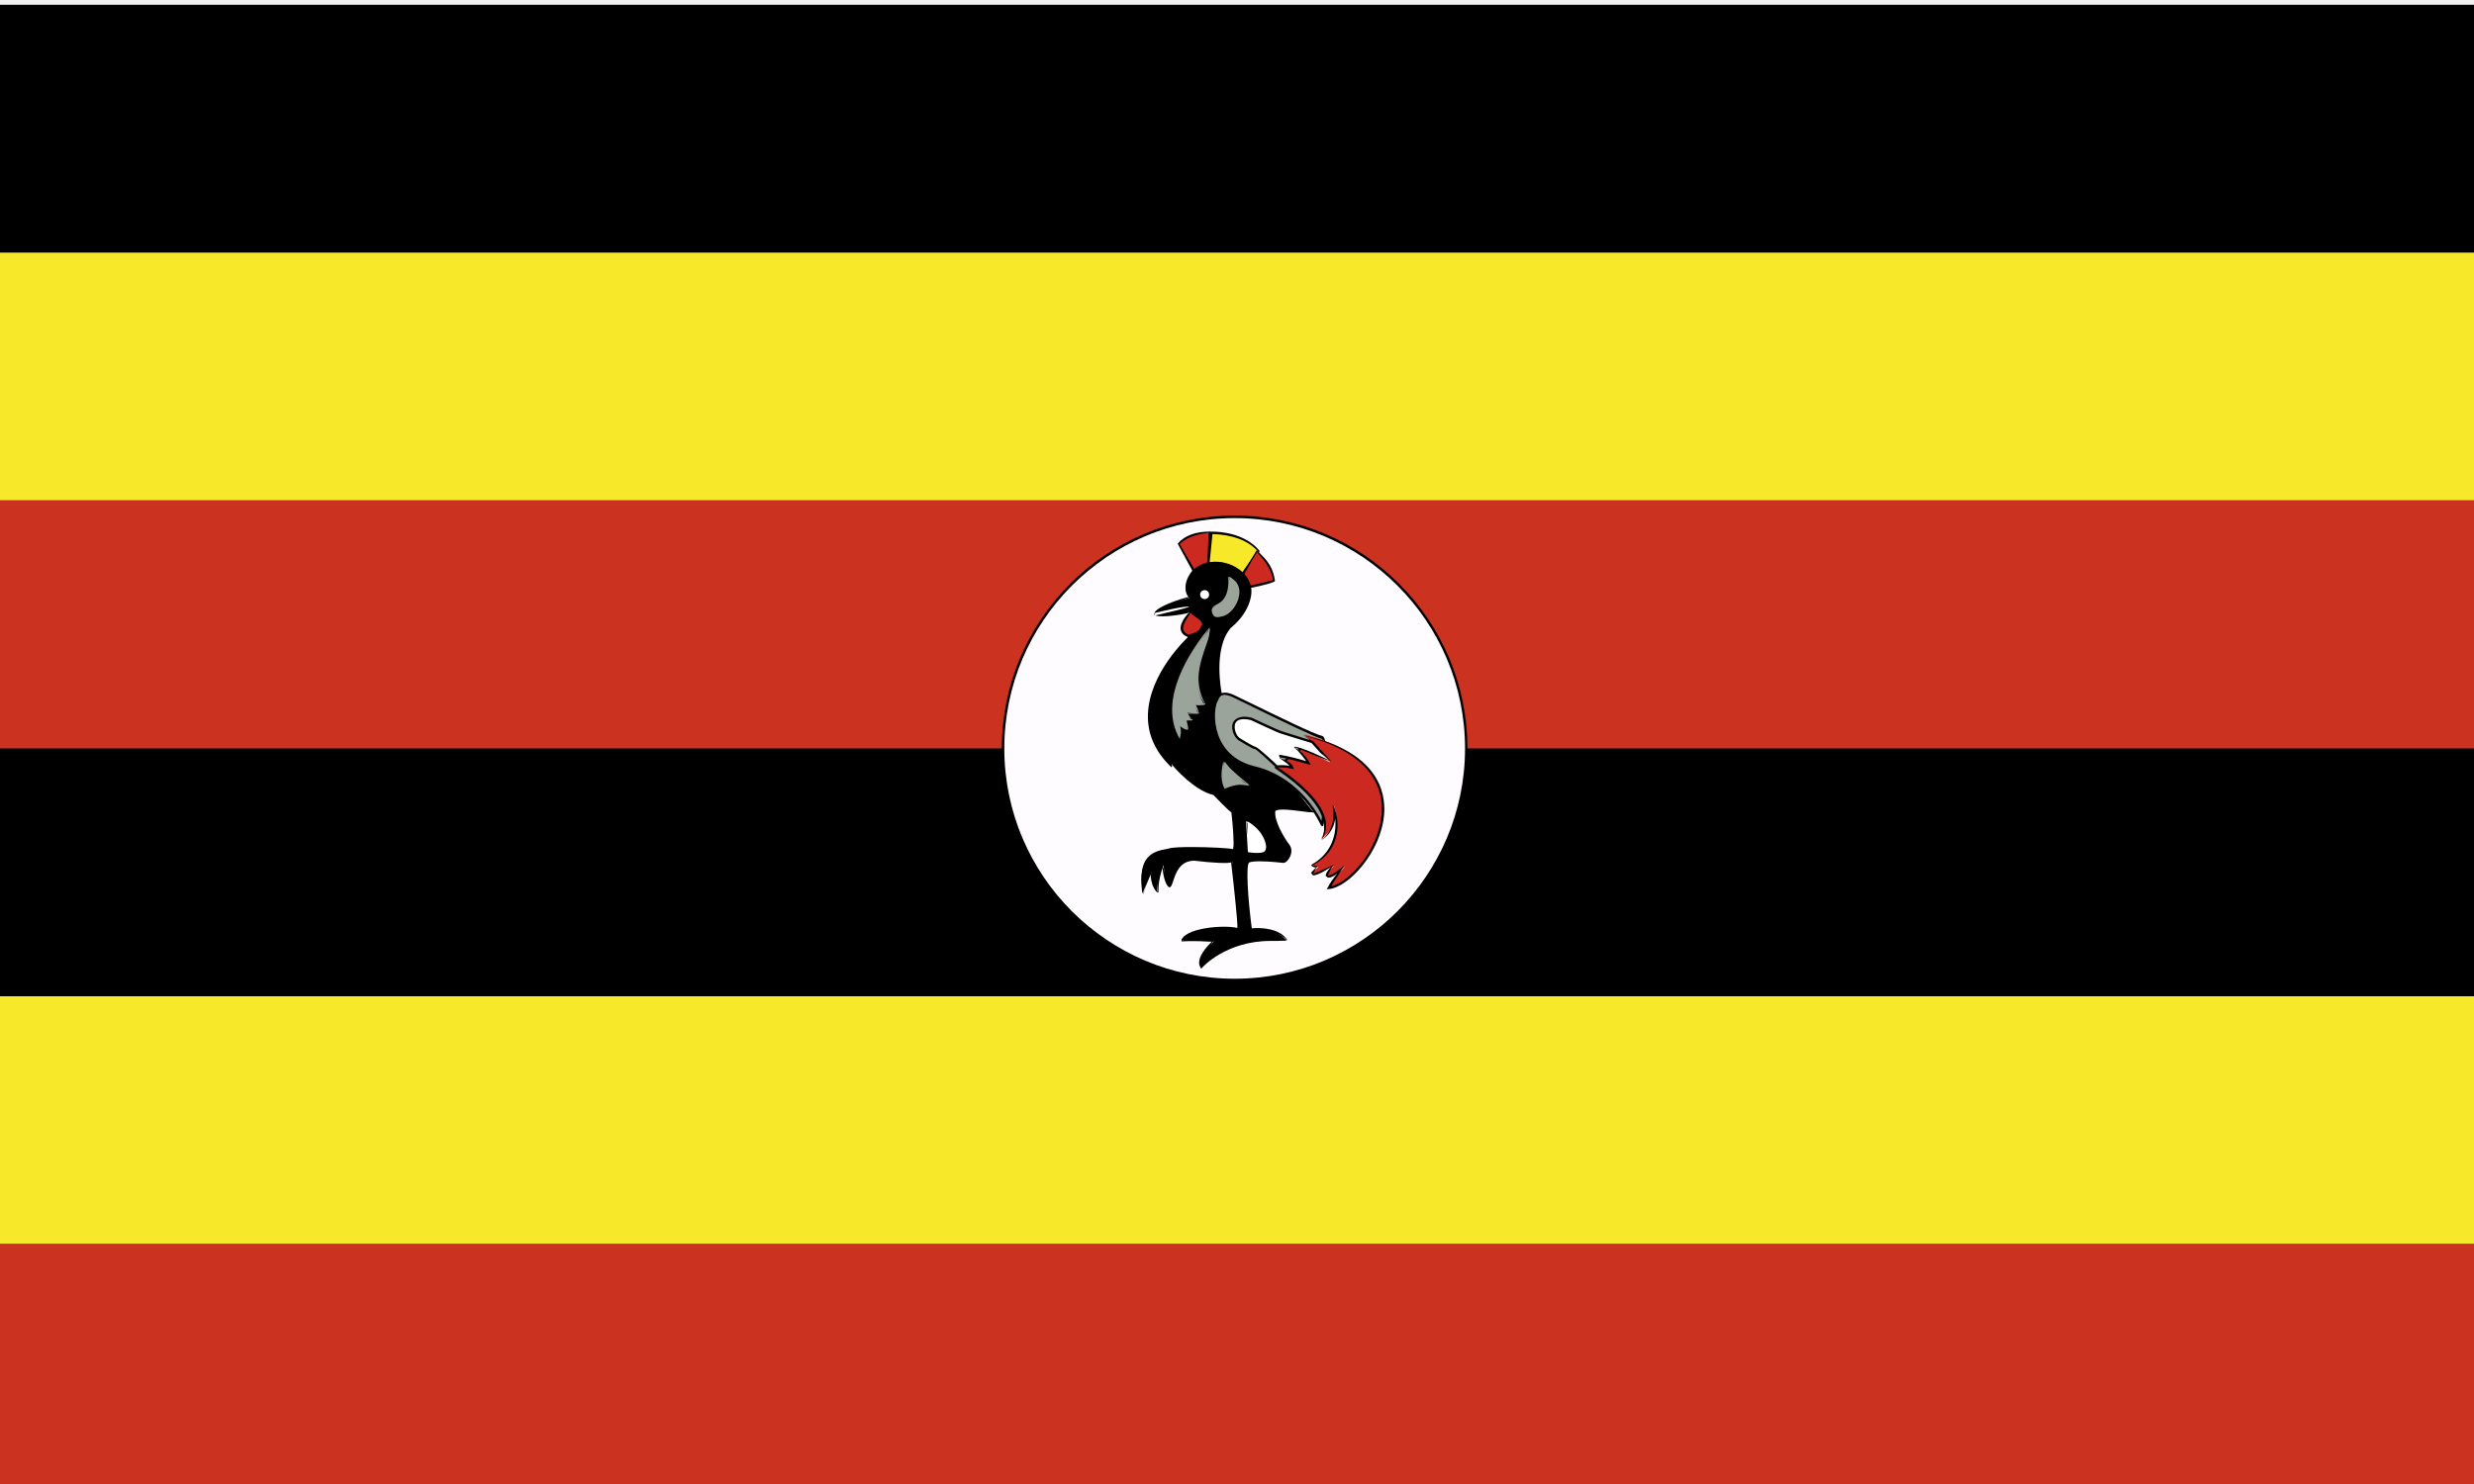
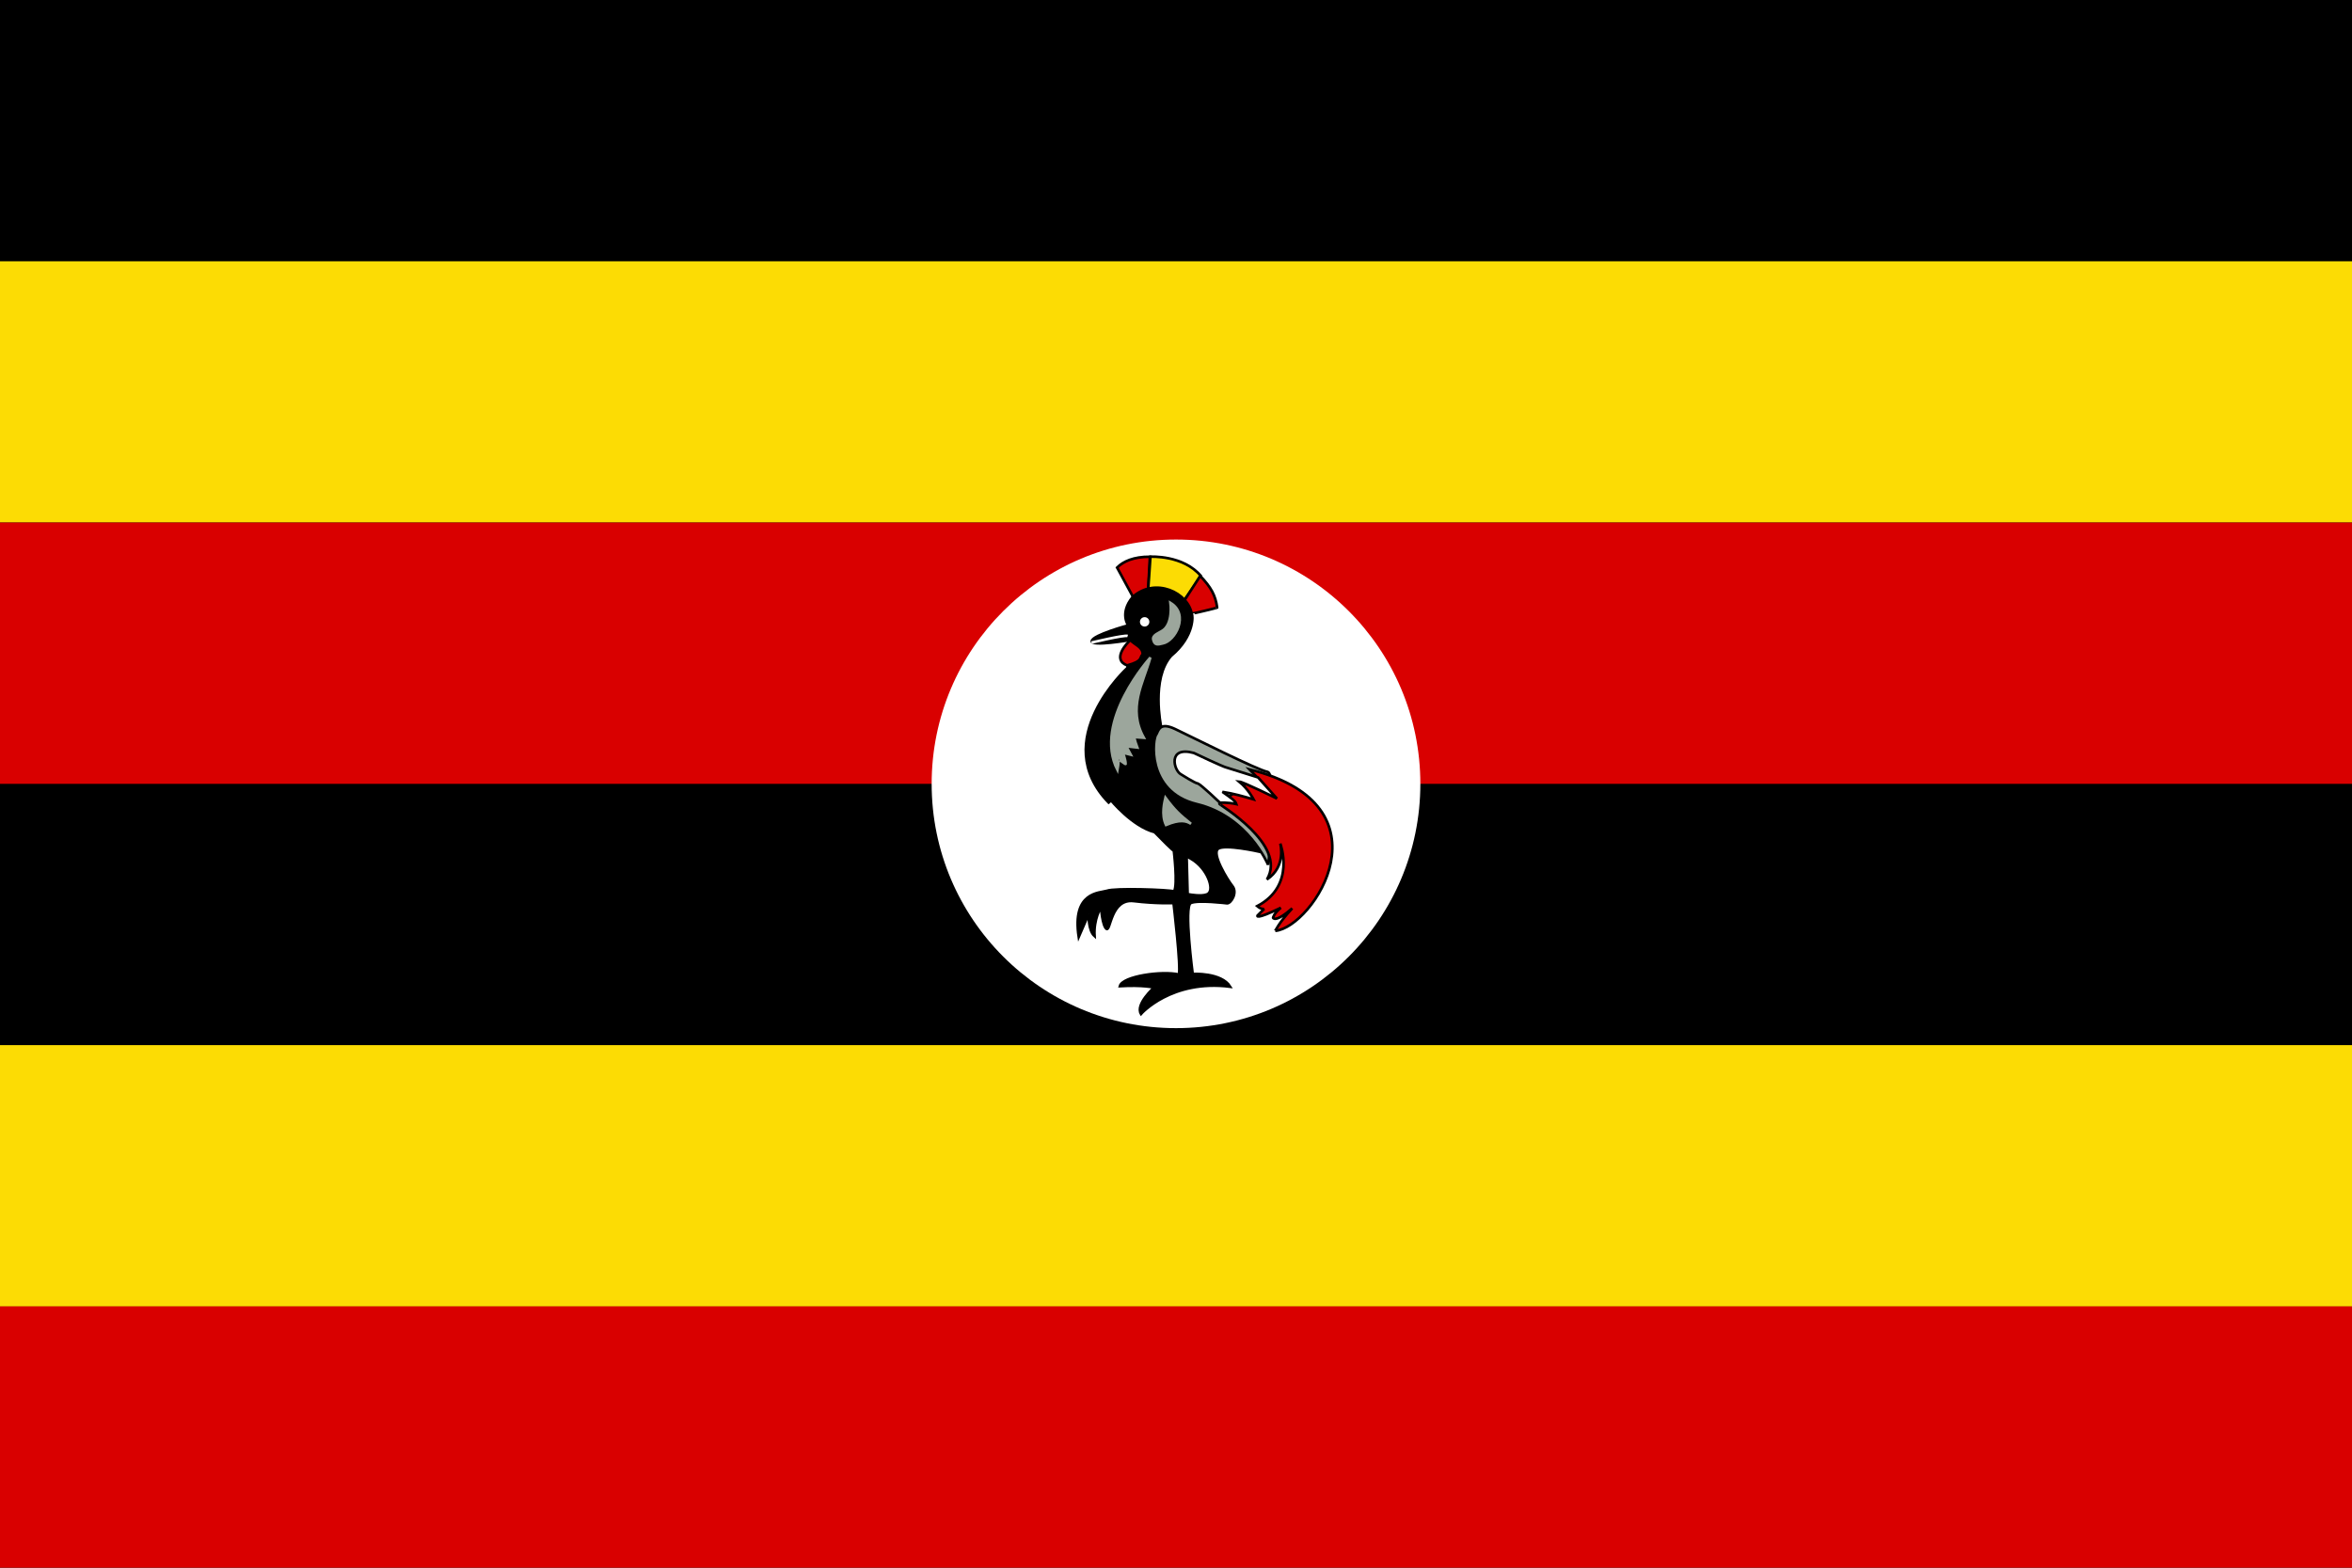
- <svg xmlns="http://www.w3.org/2000/svg" version="1.0" id="uganda" x="0px" y="0px" viewBox="5 35 150 90" enable-background="new 0 0 160 160" xml:space="preserve">
-   <g>
-     <path id="_x34_" d="M2.555,35.29h154.61v90.19H2.555L2.555,35.29z" />
-   </g>
-   <path fill="#F8E82A" d="M2.555,50.32h154.61v15.03H2.555L2.555,50.32z" />
-   <path fill="#CC3220" d="M2.555,65.35h154.61v15.04H2.555L2.555,65.35z" />
-   <path fill="#F8E82A" d="M2.555,95.42h154.61v15.03H2.555L2.555,95.42z" />
-   <path fill="#CC3220" d="M2.555,110.45h154.61v15.03H2.555L2.555,110.45z" />
-   <g>
-     <path fill="#FFFCFF" d="M93.9,80.39c0,7.754-6.286,14.04-14.04,14.04c-7.759,0-14.04-6.288-14.04-14.04   c0-7.754,6.283-14.04,14.04-14.04C87.614,66.35,93.9,72.638,93.9,80.39" />
-     <g>
-       <path d="M79.86,94.5c-7.782,0-14.12-6.334-14.12-14.11c0-7.785,6.335-14.12,14.12-14.12s14.11,6.334,14.11,14.12    C93.97,88.17,87.638,94.5,79.86,94.5 M79.86,66.42c-7.703,0-13.968,6.268-13.968,13.971s6.265,13.966,13.968,13.966    c7.7,0,13.966-6.263,13.966-13.966S87.561,66.42,79.86,66.42" />
-     </g>
-     <path fill="#CC2920" d="M77.38,69.62l-0.91-1.681c0.351-0.348,0.943-0.62,1.886-0.62c0,0.061-0.097,1.84-0.097,1.84L77.38,69.62" />
-     <g>
-       <path d="M77.35,69.72l-0.946-1.748c0.436-0.507,1.107-0.733,1.952-0.733c0.077,0.138-0.023,1.917-0.023,1.917L77.35,69.72     M78.283,67.317c-0.73,0.072-1.363,0.282-1.76,0.676l0.889,1.527l0.81-0.43C78.191,69.069,78.283,67.383,78.283,67.317" />
-     </g>
-     <path fill="#F8E82A" d="M78.26,69.17l0.131-1.855c0,0,1.886-0.113,2.908,1.117c0.018-0.015-1,1.44-1,1.44l-2.035-0.702" />
-     <g>
-       <path d="M80.32,69.961l-2.088-0.718l0.087-2h0.192c0.443,0,1.955,0.082,2.844,1.148c0.033,0.061,0.033,0.061-1,1.527l-0.033,0.047     M78.512,67.392l-0.179,1.789l1.929,0.61c0.167-0.236,0.935-1.332,0.971-1.389C80.393,67.475,78.938,67.392,78.512,67.392" />
-     </g>
-     <path fill="#CC2920" d="M80.33,69.859l0.928-1.44c0.623,0.656,0.876,1.122,0.976,1.824c0.013,0.015-1.471,0.369-1.471,0.354   C80.763,70.576,80.345,69.874,80.33,69.859" />
-     <g>
-       <path d="M80.76,70.67l-0.069-0.046c-0.026-0.051-0.392-0.671-0.425-0.717l0.922-1.527c0.761,0.666,1.015,1.138,1.115,1.855    C82.259,70.368,80.772,70.67,80.76,70.67 M80.393,69.897c0.036,0.005,0.305,0.436,0.405,0.62c0.236-0.046,1.32-0.308,1.396-0.338    c-0.136-0.605-0.377-1.056-0.999-1.701L80.393,69.897" />
-     </g>
-     <path d="M77.848,93.62c0,0,1.743-1.999,5.133-1.568c-0.512-0.83-2.16-0.733-2.16-0.733s-0.512-3.89-0.113-4.079   c0.4-0.195,2.096,0.015,2.096,0.015c0.223,0,0.61-0.61,0.305-0.989c-0.305-0.384-1.199-1.855-0.833-2.147   c0.367-0.287,2.368,0.159,2.368,0.159l-5.645-7.226c0,0-0.574-2.716,0.576-4.03c1.391-1.153,1.245-2.399,1.199-2.383   c-0.192-1.261-2.109-2.178-3.405-1.01c-0.771,0.933-0.259,1.635-0.259,1.635s-2.01,0.543-2.094,0.892   c-0.08,0.353,2.273-0.062,2.273-0.062l-0.225,1.615c0,0-4.574,4.161-1.071,7.759c0.033-0.02,0.113-0.164,0.113-0.164   s1.23,1.522,2.527,1.855c1.212,1.251,1.102,1.056,1.102,1.056s0.241,1.968,0.015,2.352c-0.305-0.097-3.405-0.21-3.869-0.036   c-0.415,0.133-2.01,0.051-1.617,2.66c0.305-0.707,0.579-1.327,0.579-1.327s-0.049,0.943,0.333,1.276   c-0.062-0.989,0.372-1.66,0.372-1.66s0.079,1.087,0.317,1.245c0.241,0.159,0.241-1.758,1.566-1.599   c1.327,0.159,2.286,0.113,2.286,0.113s0.451,3.757,0.305,4.11c-0.958-0.225-3.244,0.097-3.39,0.671   c1.343-0.082,1.968,0.077,1.968,0.077s-1.09,0.962-0.752,1.521" />
-     <g>
-       <path d="M77.83,93.75l-0.051-0.087c-0.32-0.533,0.464-1.332,0.7-1.558c-0.136,0.021-0.518-0.031-1.132-0.031    c-0.21,0-0.448,0.005-0.715,0.02c0.072-0.8,2.521-1.03,3.403-0.815c0.013-0.2-0.21-2.475-0.392-3.977    c-0.144,0.067-1.071,0.041-2.227-0.103c-0.005,0-0.01,0-0.013,0c-0.866,0-1.117,0.759-1.266,1.215    c-0.084,0.256-0.133,0.4-0.248,0.4c-0.272-0.164-0.374-0.856-0.41-1.184c-0.056,0.251-0.277,0.794-0.233,1.507    c-0.528-0.292-0.484-1.235-0.482-1.276l-0.436,1.358c-0.505-2.373,0.738-2.603,1.332-2.716c0.079-0.01,0.144-0.026,0.192-0.041    c0.208-0.077,0.879-0.092,1.402-0.092c1.04,0,2.309,0.067,2.514,0.128c0.074-0.246-0.028-1.558-0.108-2.234h-0.003    c-0.033,0-0.236-0.174-1.084-1.046c-1.199-0.302-2.342-1.635-2.511-1.84l0.095-0.118c0.013,0.015,1.233,1.507,2.488,1.83    c0.928,0.938,1.084,1.056,1.109,1.066c0.092,0.395,0.277,2.076,0.056,2.45c-0.431-0.025-3.544-0.133-3.908,0    c-0.059,0.02-0.131,0.031-0.215,0.046c-0.592,0.113-1.694,0.313-1.356,2.527l0.436-1.343c0.144,0.041,0.103,0.943,0.451,1.25    c-0.187-0.943,0.241-1.619,0.259-1.645c0.169,0.472,0.282,1.128,0.426,1.225c0-0.02,0.049-0.179,0.089-0.302    c0.164-0.492,0.438-1.322,1.279-1.322c1.571,0.179,2.429,0.123,2.437,0.123c0.126,0.451,0.525,3.854,0.377,4.213    c-0.282,0-0.543-0.026-0.846-0.026c-1.097,0-2.442,0.303-2.542,0.687c0.195-0.108,0.436-0.113,0.648-0.113    c0.848,0,1.25,0.097,1.266,0.102c-0.238,0.359-0.856,1.035-0.743,1.461c0.382-0.379,2.122-1.881,5.117-1.507    c-0.474-0.543-1.66-0.589-2.01-0.589l-0.231-0.067c-0.12-0.923-0.487-3.951-0.072-4.151c0.348-0.169,2.137,0.01,2.137,0.005    c0.056,0,0.177-0.103,0.259-0.272c0.041-0.087,0.156-0.374-0.02-0.595c-0.21-0.261-0.997-1.476-0.93-2.029    c0.01-0.097,0.049-0.169,0.11-0.22c0.356-0.272,2.365,0.128,2.429,0.144l-5.721-7.109c-0.036-0.144-0.579-2.803,0.582-4.126    c1.266-1.045,1.243-2.168,1.194-2.291c-0.213-1.281-2.188-1.994-3.293-0.994c-0.715,0.861-0.269,1.507-0.248,1.532    c-1.01,0.379-2.037,0.764-2.083,0.953c0.002,0,0.054,0.051,0.379,0.051c0.648,0,1.796-0.2,1.809-0.2l-0.138,1.696    c-0.049,0.067-2.314,2.157-2.388,4.607c-0.036,1.128,0.4,2.168,1.297,3.085l0.008-0.015c0.018,0.113-0.015,0.128-0.028,0.138    c-1.012-0.964-1.463-2.04-1.427-3.213c0.077-2.511,2.391-4.648,2.414-4.669l0.2-1.553c-0.061,0.097-1.112,0.277-1.745,0.277    c-0.361,0-0.456-0.062-0.497-0.113c0.056-0.487,1.696-0.958,2.094-1.066c-0.113-0.051-0.472-0.748,0.246-1.614    c1.212-1.102,3.331-0.302,3.539,1.045c0.067,0.169,0.105,1.353-1.225,2.45c-1.104,1.261-0.559,3.931-0.551,3.957l5.63,7.2    c-0.087,0.113-1.22-0.138-1.922-0.138c-0.31,0-0.42,0.051-0.456,0.082c-0.11,0.569,0.559,1.681,0.84,2.035    c0.159,0.2,0.174,0.482,0.041,0.753c-0.085,0.179-0.246,0.364-0.402,0.364c-0.013,0-0.799-0.097-1.425-0.097    c-0.4,0-0.566,0.041-0.638,0.072c-0.215,0.103-0.089,2.158,0.154,4c0.559-0.072,1.722,0.005,2.15,0.702    c-0.402,0.072-0.712,0.056-1.01,0.056c-2.701,0-4.12,1.589-4.133,1.604l-0.073,0.078" />
-     </g>
-     <path fill="#9BA49A" d="M78.38,73.12c0,0-3.324,3.669-1.891,6.473c0.077-0.389,0.044-0.636,0.092-0.62   c-0.08-0.046,0.412,0.338,0.377,0.261c0.01-0.205-0.151-0.636-0.151-0.636c0.151,0.036,0.3,0.072,0.448,0.113   c-0.087-0.164-0.174-0.328-0.261-0.487c0.21,0.02,0.425,0.046,0.641,0.072c0,0-0.225-0.6-0.154-0.6   c0.077,0,0.525,0.041,0.525,0.041C77.06,76.036,77.952,74.627,78.38,73.12" />
-     <g>
-       <path fill="#9BA49A" d="M76.53,79.82l-0.1-0.195c-1.44-2.819,1.871-6.524,1.901-6.56c0.041,0.379-0.067,0.687-0.174,0.989    c-0.418,1.189-0.815,2.316-0.077,3.644c-0.072,0.108-0.517,0.067-0.592,0.067c0.054,0.01,0.141,0.282,0.223,0.502l-0.717,0.026    l0.336,0.379l-0.382,0.031c-0.008-0.01-0.01-0.015-0.01-0.015c-0.01,0,0.113,0.359,0.102,0.548    c-0.159,0.082-0.51-0.21-0.512-0.215c0.092,0.22,0.082,0.384,0.044,0.584L76.53,79.82 M78.301,73.147    c-0.238,0.451-2.891,3.644-1.84,6.186c0.01-0.087,0.015-0.154,0.018-0.215l0.09-0.22c0.108,0.056,0.364,0.251,0.413,0.272    c-0.082-0.098-0.195-0.431-0.238-0.548l-0.051-0.133l0.589,0.149l-0.346-0.384l0.715-0.031c-0.295-0.477-0.251-0.538-0.233-0.569    c0.151-0.031,0.605,0.005,0.605,0.005c-0.843-1.271-0.418-2.48-0.005-3.654C78.116,73.716,78.219,73.434,78.301,73.147" />
-     </g>
-     <path fill="#9BA49A" d="M79.54,69.971c0,0,0.174,1.266-0.51,1.63c-0.113,0.082-0.546,0.225-0.479,0.482   c0.079,0.348,0.272,0.287,0.541,0.225C79.814,72.18,80.644,70.643,79.54,69.971" />
-     <g>
-       <path fill="#9BA49A" d="M78.81,72.43c-0.177,0-0.284-0.108-0.336-0.333c-0.066-0.256,0.231-0.41,0.41-0.502    c0.74-0.4,0.582-1.604,0.579-1.614c0.566,0.2,0.761,0.646,0.661,1.174c-0.11,0.584-0.579,1.148-1.022,1.225    C78.977,72.41,78.89,72.43,78.81,72.43 M79.53,70.052c0.11,0.154,0.2,1.256-0.466,1.615c-0.297,0.159-0.477,0.266-0.443,0.395    c0.046,0.2,0.12,0.22,0.19,0.22c0.061,0,0.136-0.021,0.225-0.041c0.42-0.077,0.843-0.594,0.94-1.112    C80.027,70.862,80.033,70.375,79.53,70.052" />
-     </g>
-     <path fill="#FFFFFF" d="M78.31,71.06c0,0.154-0.123,0.272-0.272,0.272c-0.154,0-0.272-0.118-0.272-0.272   c0-0.149,0.118-0.272,0.272-0.272C78.187,70.788,78.31,70.911,78.31,71.06" />
-     <path fill="#CC2920" d="M77.24,72.11c-0.174,0.144-1.102,1.102-0.19,1.456c0.943-0.256,0.687-0.431,0.894-0.641   C77.95,72.494,77.476,72.381,77.24,72.11" />
-     <g>
-       <path d="M77.05,73.65l-0.025-0.01c-0.254-0.102-0.402-0.256-0.436-0.456c-0.075-0.456,0.459-1.01,0.605-1.128    c0.177,0.092,0.274,0.159,0.379,0.231c0.213,0.149,0.453,0.318,0.448,0.646l-0.105,0.195c-0.074,0.184-0.177,0.333-0.843,0.512    L77.05,73.65 M77.186,72.164c-0.064,0.149-0.505,0.641-0.446,0.994c0.023,0.144,0.125,0.251,0.315,0.333    c0.623-0.174,0.674-0.302,0.72-0.42c0.023-0.061,0.049-0.123,0.118-0.195c-0.018-0.195-0.197-0.323-0.407-0.466    C77.381,72.338,77.268,72.261,77.186,72.164" />
-     </g>
-     <path fill="#9BA49A" d="M79.25,81.19c-0.046,0.205-0.254,0.974,0.033,1.563c0.802-0.333,1.168-0.241,1.44-0.061   C80.067,82.163,79.813,81.938,79.25,81.19" />
-     <g>
-       <path fill="#9BA49A" d="M79.25,82.84l-0.031-0.066c-0.284-0.579-0.113-1.302-0.051-1.574c0.01,0.01,0.018,0.015,0.026,0.021    c0.059,0.261-0.087,0.902,0.131,1.425c0.561-0.225,0.953-0.272,1.289-0.113c-0.628-0.354-0.887-0.595-1.42-1.307    c0.689,0.666,0.943,0.881,1.581,1.394c-0.251,0.015-0.4-0.026-0.592-0.026c-0.233,0-0.518,0.072-0.869,0.215L79.25,82.84" />
-     </g>
-     <path fill="#FFFFFF" d="M80.63,84.81l0.051,1.789c0,0,0.62,0.113,0.91,0C81.877,86.486,81.573,85.348,80.63,84.81" />
-     <g>
-       <path fill="#FFFFFF" d="M81.22,86.73c-0.277,0-0.559-0.051-0.559-0.051l-0.113-1.866c0.869,0.369,1.243,1.194,1.214,1.604    c-0.015,0.174-0.1,0.236-0.151,0.256C81.518,86.709,81.387,86.73,81.22,86.73 M80.826,86.561c0.179,0,0.579,0.036,0.733-0.031    c0.082-0.492-0.269-1.25-0.974-1.655l0.162,1.696C80.757,86.566,80.788,86.561,80.826,86.561" />
-     </g>
-     <path fill="#9BA49A" d="M85.16,85.03c0,0-1.151-2.778-4.095-3.485c-2.942-0.702-2.56-3.839-2.316-4.03   c0.126-0.272,0.22-0.687,1.071-0.287c0.846,0.4,4.748,2.363,5.307,2.46s0.079,5.406,0.033,5.34" />
-     <g>
-       <path d="M85.16,85.11l-0.069-0.046c-0.049-0.113-1.215-2.767-4.046-3.444c-1.668-0.4-2.25-1.537-2.444-2.424    c-0.179-0.805-0.062-1.609,0.1-1.737c0.131-0.328,0.384-0.656,1.15-0.292l0.976,0.472c1.456,0.712,3.892,1.906,4.313,1.983    c0.517,0.087,0.307,3.219,0.195,4.556C85.255,85.11,85.242,85.11,85.16,85.11 M79.241,77.141c-0.244,0-0.318,0.164-0.395,0.343    c-0.128,0.164-0.292,0.907-0.08,1.768c0.2,0.81,0.766,1.85,2.317,2.224c2.46,0.589,3.695,2.634,4.04,3.311    c0.108-0.928,0.361-4.438,0.031-4.976c-0.448-0.113-2.416-1.066-4.395-2.035L79.786,77.3    C79.563,77.192,79.378,77.141,79.241,77.141" />
-     </g>
-     <path fill="#CC2920" d="M82.36,81.53c-0.046,0.031,3.936,2.352,2.734,4.351c1.138-0.753,0.771-2.065,0.771-2.065   s0.925,2.419-1.33,3.603c0.238,0.205,0.4,0.154,0.4,0.154l-0.382,0.384c0,0-0.177,0.292,1.343-0.446   c-0.417,0.333-0.448,0.579-0.448,0.579s0.11,0.318,1.102-0.548c-0.797,0.866-0.976,1.312-0.976,1.297   c2.16-0.19,6.862-7.211-1.484-9.291c0.446,0.461,0.384,0.4,0.384,0.4L82.36,81.53" />
-     <g>
-       <path d="M85.44,88.93l0.069-0.128l0.064,0.036l-0.056-0.046c0.118-0.231,0.315-0.518,0.574-0.83    c-0.208,0.184-0.392,0.261-0.525,0.261h-0.052l-0.138-0.103c0-0.067,0.046-0.318,0.474-0.661c-0.62,0.461-1.066,0.635-1.24,0.635    l-0.12-0.169l0.328-0.333c-0.082,0.046-0.197,0-0.331-0.113c1.394-0.81,1.545-2.055,1.468-2.86    c-0.041,0.431-0.246,0.948-0.82,1.327c0.356-0.866,0.287-2.204-2.647-4.223c-0.2-0.138-0.202-0.144-0.202-0.19l2.142-1.645    l-0.395-0.287c4.507,0.979,4.992,3.418,4.887,4.776c-0.179,2.316-2.178,4.438-3.339,4.541L85.44,88.93 M86.5,87.489    c-0.302,0.523-0.605,0.938-0.787,1.256c1.125-0.251,2.888-2.229,3.057-4.382c0.174-2.26-1.494-3.941-4.7-4.741    c0.492,0.313,0.492,0.313,0.474,0.359l-2.071,1.558c0.028,0.01,0.059,0.031,0.097,0.056c2.432,1.681,3.303,3.136,2.586,4.325    c0.974-0.81,0.638-2.065,0.633-2.081h0.003c0.008,0,0.015,0.005,0.02,0.01c0.026,0.015,0.051,0.056,0.074,0.118    c0.248,0.523,0.648,2.485-1.32,3.521c0.161,0,0.269,0.02,0.318,0.02l-0.013,0.02l0.008-0.005c-0.005,0.005-0.01,0.015-0.015,0.021    l-0.259,0.471c0.087-0.072,0.367-0.138,1.258-0.569c-0.305,0.431-0.343,0.651-0.343,0.656    C85.665,88.074,85.919,88.002,86.5,87.489" />
-     </g>
-     <path fill="#FFFFFF" d="M82.53,80.85c0.541,0.384,0.733,0.512,0.797,0.702c-0.497-0.113-0.943-0.077-0.943-0.077   s-1.071-1.025-1.263-1.107c-0.146,0-0.976-0.528-0.976-0.528c-0.415-0.205-0.8-1.645,0.738-1.23   c1.581,0.753,1.807,0.815,1.807,0.815c0.628,0.2,1.256,0.394,1.883,0.589c0.364,0.41,0.728,0.81,1.089,1.22   c0,0-1.935-0.964-2.173-0.979c0.525,0.43,0.83,1.025,0.83,1.025C83.706,81.107,83.173,80.943,82.53,80.85" />
-     <g>
-       <path d="M83.45,81.65l-0.131-0.031c-0.302-0.066-0.582-0.082-0.766-0.082l-0.213-0.015c-0.412-0.389-1.109-1.035-1.24-1.086    h-0.003c-0.133,0-0.787-0.41-0.987-0.533c-0.241-0.123-0.474-0.62-0.384-0.994c0.054-0.22,0.366-0.594,1.181-0.374    c1.55,0.733,1.799,0.81,1.812,0.815l1.883,0.589l1.122,1.24c-0.833-0.251-2.073-0.84-2.235-0.851    c0.584,0.302,0.889,0.886,0.902,0.912l0.082,0.154l-0.287-0.082c-0.546-0.154-1.033-0.297-1.607-0.384l-0.033-0.159    c0.595,0.092,1.094,0.231,1.65,0.39c-0.092-0.108-0.359-0.528-0.751-0.846c0.292-0.118,2.055,0.748,2.255,0.851l-0.633-0.492    l-0.546-0.61l-1.83-0.564c-0.026-0.01-0.267-0.077-1.837-0.825c-0.528-0.128-0.904-0.056-0.981,0.267    c-0.074,0.307,0.118,0.733,0.31,0.83c0.392,0.251,0.858,0.517,0.943,0.523c0.228,0.087,1.204,1.015,1.317,1.122    c0.246-0.02,0.489-0.015,0.74,0.031c-0.092-0.113-0.272-0.241-0.597-0.471l-0.005-0.031c0.584,0.256,0.756,0.384,0.823,0.579    L83.45,81.65" />
-     </g>
-     <path d="M75,72.26c0,0,1.855-0.446,2.076-0.384L75,72.26" />
-     <g>
-       <path fill="#FFFFFF" d="M75.02,72.33l-0.036-0.149c0.315-0.077,1.868-0.451,2.117-0.384C76.916,71.899,75.784,72.14,75.02,72.33" />
-     </g>
+ <svg xmlns="http://www.w3.org/2000/svg" width="900" height="600">
+   <rect width="900" height="600" />
+   <rect y="100" width="900" height="100" fill="#fcdc04" />
+   <rect y="200" width="900" height="100" fill="#d90000" />
+   <rect y="400" width="900" height="100" fill="#fcdc04" />
+   <rect y="500" width="900" height="100" fill="#d90000" />
+   <circle cx="450" cy="300" r="93.5" fill="#fff" />
+   <g stroke="#000">
+     <path d="M 433.52,228.391 L 427.456,217.22 C 429.796,214.88 433.733,213.071 440.01,213.071 C 440.01,213.497 439.371,225.306 439.371,225.306 z" fill="#d90000" />
+     <path d="M 439.371,225.412 L 440.222,213.071 C 440.222,213.071 452.776,212.327 459.584,220.518 C 459.691,220.412 452.882,230.092 452.882,230.092 z" fill="#fcdc04" />
+     <path d="M 453.095,229.986 L 459.265,220.412 C 463.414,224.774 465.116,227.859 465.754,232.54 C 465.861,232.646 455.967,234.986 455.967,234.88 C 455.967,234.773 453.202,230.092 453.095,229.986 z" fill="#d90000" />
+     <path d="M 436.605,388.073 C 436.605,388.073 448.201,374.775 470.755,377.648 C 467.35,372.115 456.393,372.754 456.393,372.754 C 456.393,372.754 452.989,346.903 455.648,345.626 C 458.307,344.349 469.584,345.732 469.584,345.732 C 471.073,345.732 473.627,341.69 471.606,339.137 C 469.584,336.583 463.627,326.796 466.073,324.881 C 468.521,322.966 481.818,325.945 481.818,325.945 L 444.265,277.859 C 444.265,277.859 440.435,259.774 448.095,251.05 C 457.351,243.391 456.393,235.093 456.074,235.199 C 454.797,226.795 442.031,220.73 433.414,228.497 C 428.307,234.667 431.711,239.348 431.711,239.348 C 431.711,239.348 418.307,242.965 417.775,245.305 C 417.243,247.646 432.882,244.88 432.882,244.88 L 431.392,255.625 C 431.392,255.625 400.966,283.284 424.265,307.221 C 424.477,307.115 425.009,306.157 425.009,306.157 C 425.009,306.157 433.201,316.264 441.818,318.498 C 449.903,326.796 449.159,325.519 449.159,325.519 C 449.159,325.519 450.754,338.605 449.265,341.158 C 447.244,340.519 426.605,339.775 423.52,340.945 C 420.754,341.796 410.116,341.264 412.775,358.605 C 414.796,353.924 416.605,349.775 416.605,349.775 C 416.605,349.775 416.286,356.051 418.839,358.286 C 418.414,351.689 421.286,347.222 421.286,347.222 C 421.286,347.222 421.818,354.456 423.413,355.519 C 425.009,356.583 425.009,343.817 433.84,344.881 C 442.669,345.945 449.052,345.626 449.052,345.626 C 449.052,345.626 452.031,370.626 451.073,372.967 C 444.69,371.477 429.478,373.605 428.52,377.435 C 437.456,376.903 441.606,377.966 441.606,377.966 C 441.606,377.966 434.372,384.35 436.605,388.073 z" />
+     <path d="M 440.191,251.66 C 440.191,251.66 418.052,276.063 427.604,294.736 C 428.112,292.132 427.89,290.496 428.21,290.602 C 427.678,290.283 430.955,292.849 430.706,292.349 C 430.776,290.999 429.708,288.106 429.708,288.106 C 430.706,288.355 431.705,288.606 432.703,288.855 C 432.121,287.773 431.538,286.692 430.955,285.61 C 432.37,285.776 433.784,285.942 435.199,286.109 C 435.199,286.109 433.701,282.115 434.201,282.115 C 434.7,282.115 437.695,282.364 437.695,282.364 C 431.399,271.065 437.339,261.682 440.191,251.66 z" fill="#9ca69c" stroke="#9ca69c" />
+     <path d="M 447.882,230.731 C 447.882,230.731 449.052,239.135 444.478,241.582 C 443.733,242.114 440.861,243.072 441.286,244.774 C 441.818,247.114 443.094,246.689 444.903,246.263 C 449.69,245.412 455.222,235.199 447.882,230.731 z" fill="#9ca69c" stroke="#9ca69c" />
+     <circle cx="438" cy="238" r="1.8" fill="#fff" stroke="none" />
+     <path d="M 432.563,244.986 C 431.392,245.944 425.222,252.327 431.286,254.667 C 437.563,252.965 435.86,251.795 437.244,250.412 C 437.279,247.54 434.123,246.795 432.563,244.986 z" fill="#d90000" />
+     <path d="M 445.967,305.307 C 445.647,306.69 444.265,311.796 446.179,315.732 C 451.499,313.498 453.946,314.136 455.754,315.306 C 451.393,311.796 449.691,310.306 445.967,305.307 z" fill="#9ca69c" stroke="#9ca69c" />
+     <path d="M 455.116,329.455 L 455.435,341.37 C 455.435,341.37 459.584,342.115 461.499,341.37 C 463.414,340.625 461.392,333.072 455.116,329.455 z" fill="#fff" stroke="#fff" />
+     <path d="M 485.223,330.945 C 485.223,330.945 477.563,312.434 457.988,307.753 C 438.413,303.072 440.966,282.221 442.562,280.944 C 443.414,279.135 444.052,276.37 449.69,279.03 C 455.329,281.689 481.286,294.774 485.01,295.412 C 488.733,296.051 485.542,331.371 485.223,330.945 z" fill="#9ca69c" />
+     <path d="M 466.606,307.647 C 466.286,307.859 492.776,323.284 484.797,336.583 C 492.351,331.583 489.904,322.86 489.904,322.86 C 489.904,322.86 496.074,338.924 481.074,346.796 C 482.67,348.18 483.734,347.86 483.734,347.86 L 481.18,350.413 C 481.18,350.413 480.01,352.328 490.117,347.434 C 487.35,349.668 487.138,351.264 487.138,351.264 C 487.138,351.264 487.882,353.392 494.478,347.647 C 489.159,353.392 487.988,356.37 487.988,356.264 C 502.35,354.987 533.627,308.285 478.095,294.455 C 481.074,297.54 480.648,297.115 480.648,297.115 z" fill="#d90000" />
+     <path d="M 467.776,303.072 C 471.393,305.625 472.669,306.476 473.095,307.753 C 469.797,307.009 466.818,307.221 466.818,307.221 C 466.818,307.221 459.691,300.413 458.414,299.881 C 457.456,299.881 451.925,296.37 451.925,296.37 C 449.159,294.987 446.606,285.413 456.819,288.178 C 467.35,293.178 468.839,293.604 468.839,293.604 C 473.024,294.916 477.208,296.229 481.393,297.54 C 483.804,300.236 486.215,302.931 488.627,305.626 C 488.627,305.626 475.755,299.242 474.159,299.136 C 477.669,302.008 479.691,305.944 479.691,305.944 C 475.613,304.774 472.067,303.71 467.776,303.072 z" fill="#fff" />
+     <path d="M 417.669,245.944 C 417.669,245.944 430.01,242.965 431.499,243.391" stroke="#fff" />
  </g>
</svg>
